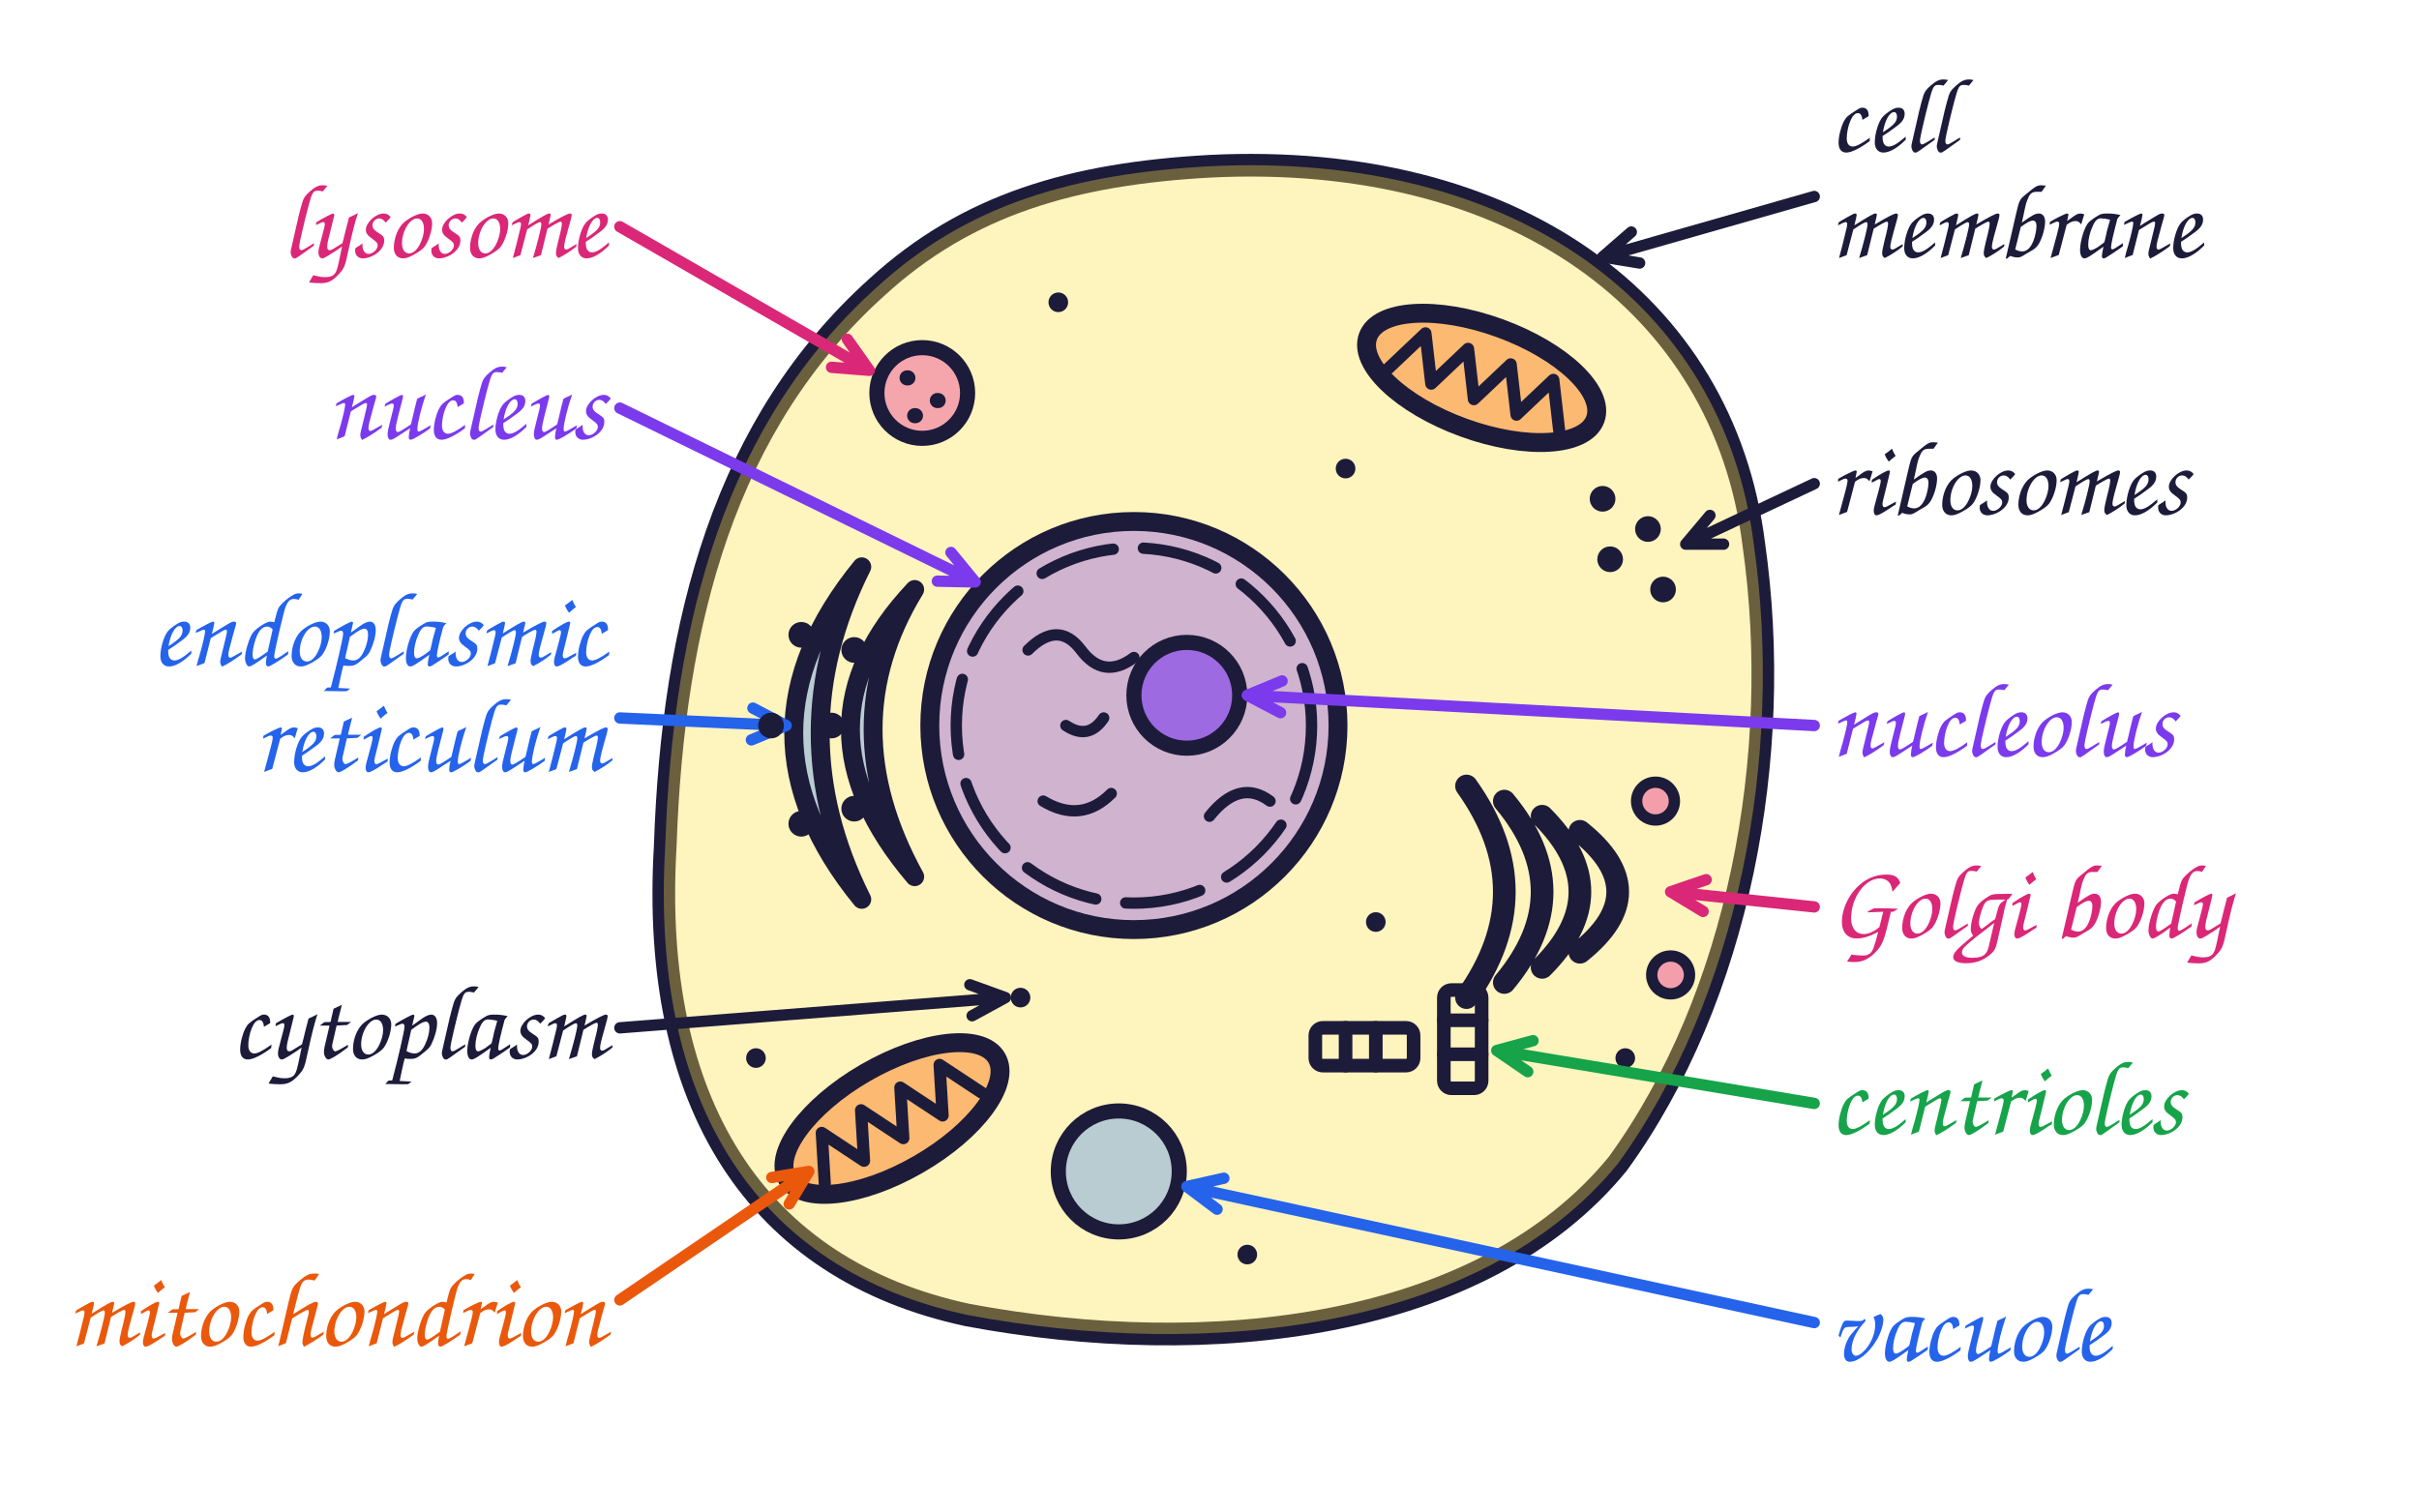
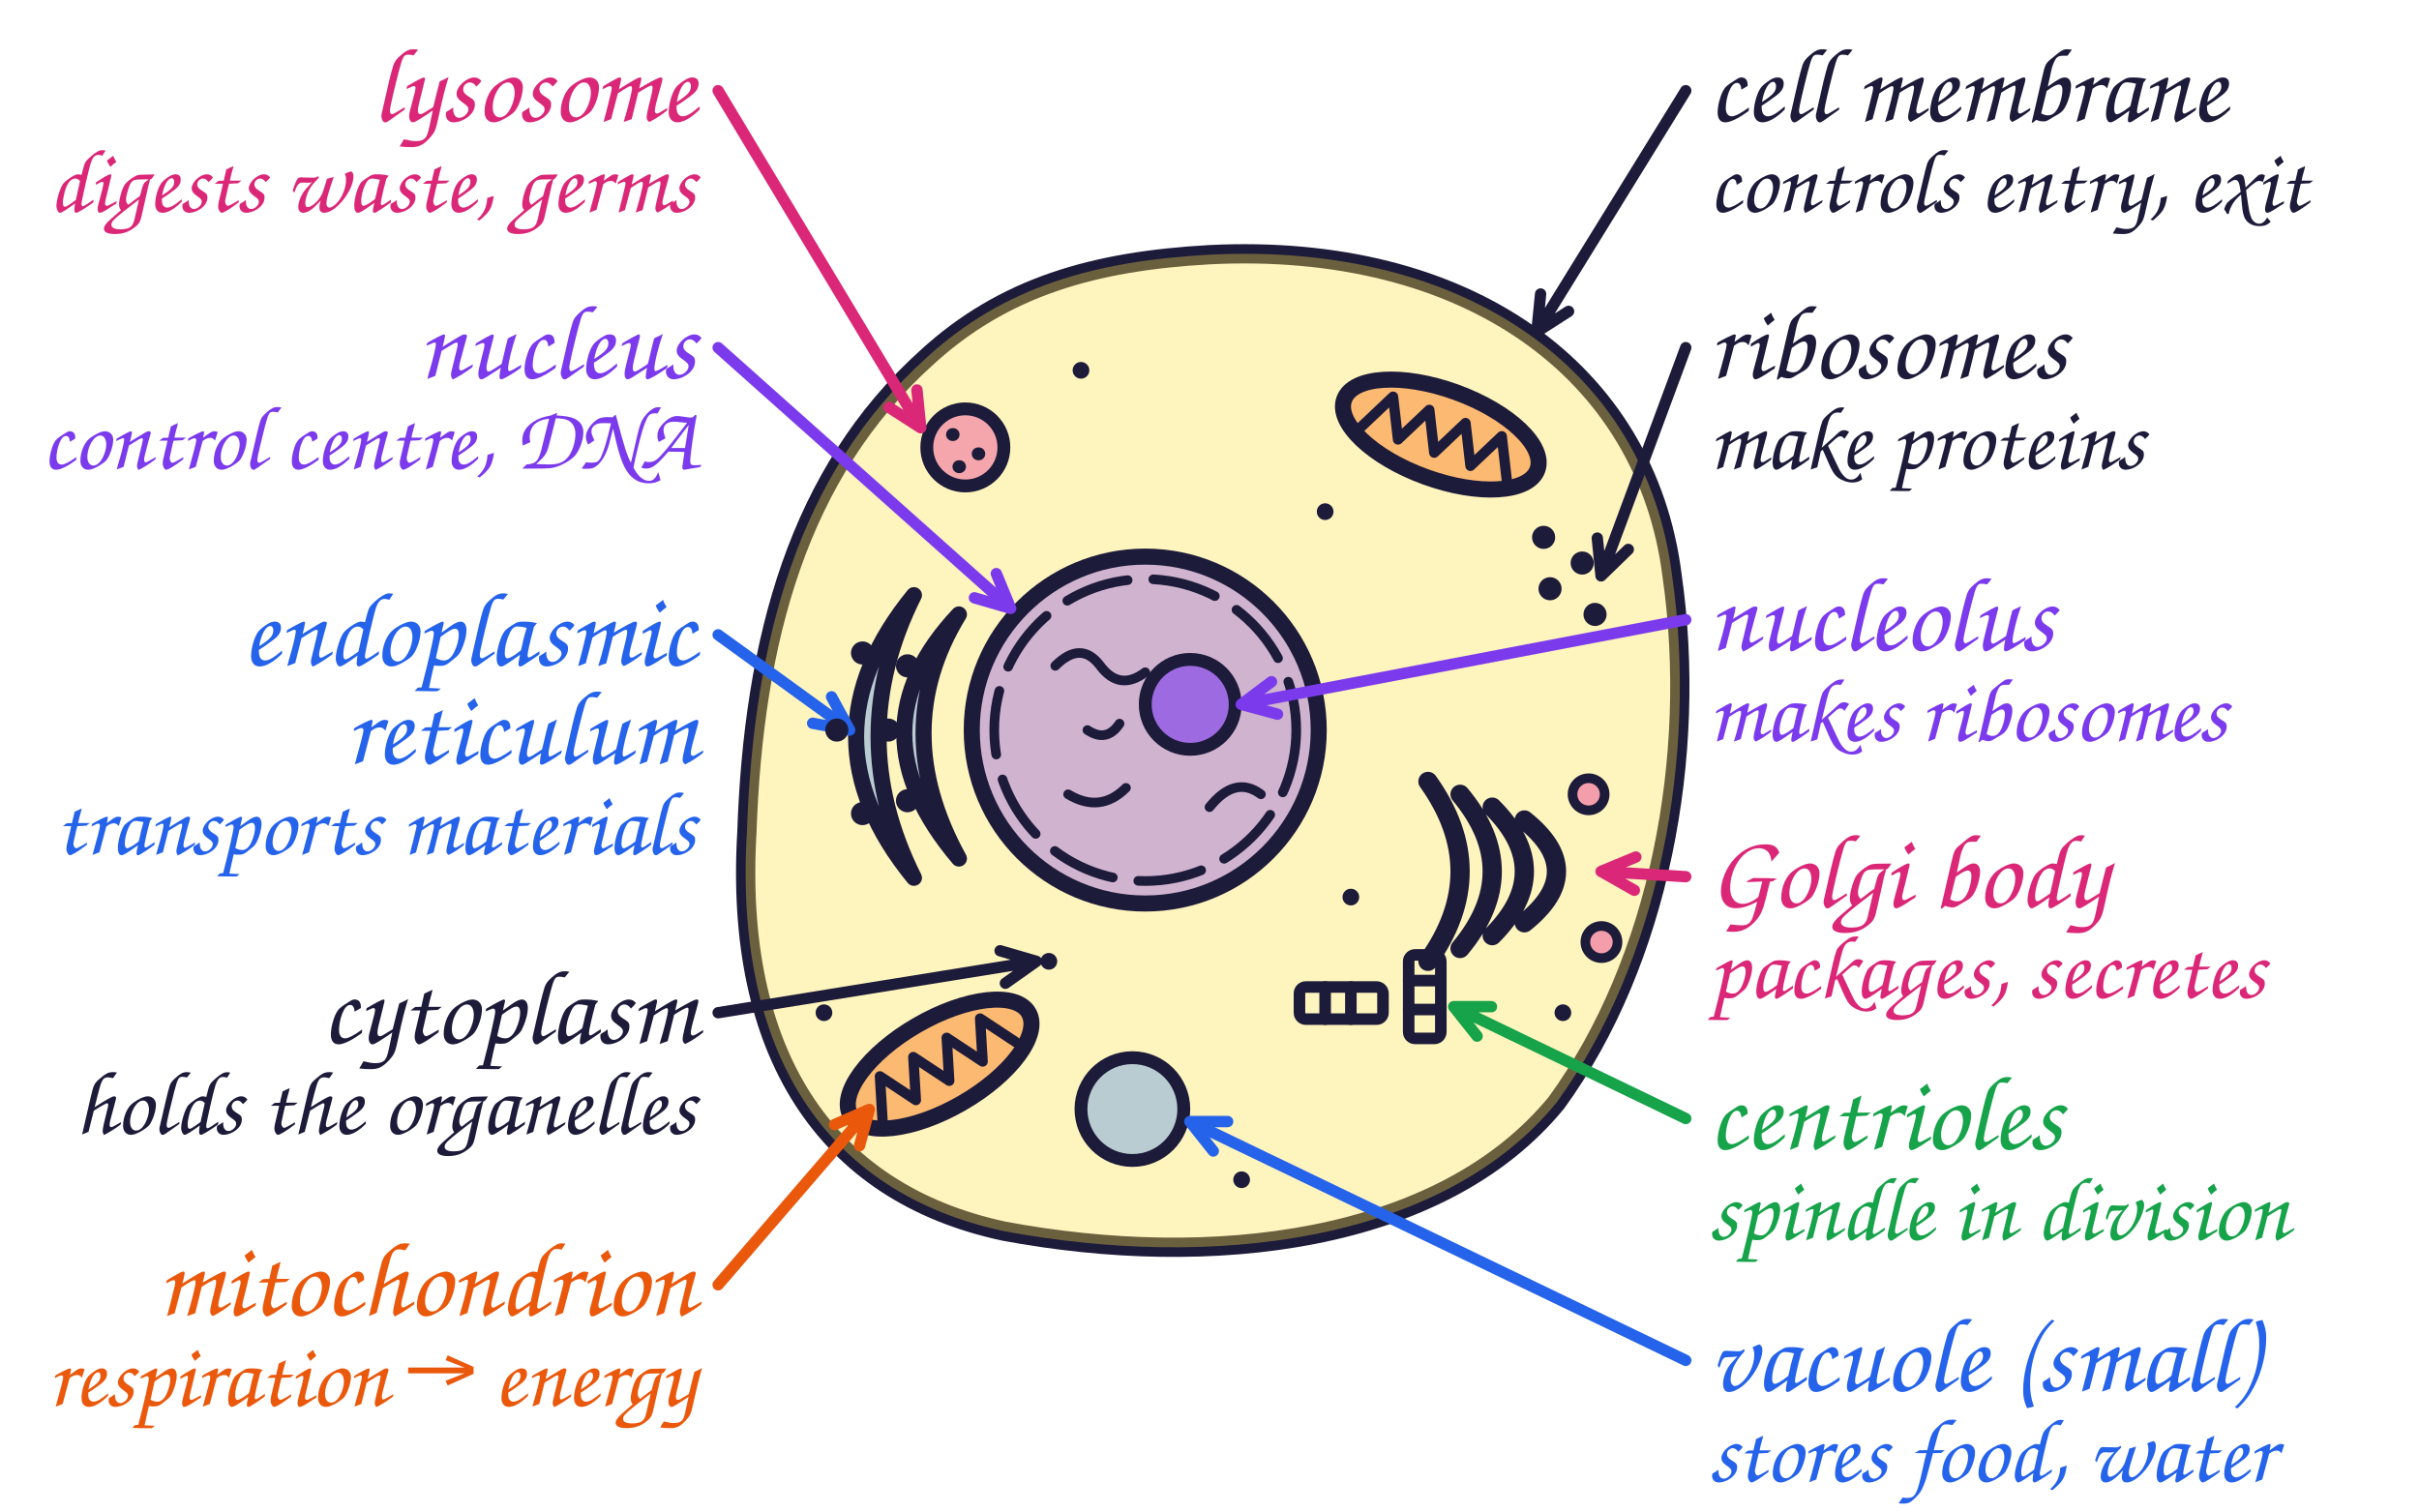
- <svg xmlns="http://www.w3.org/2000/svg" viewBox="0 0 320 200" width="320" height="200" aria-label="An animal cell drawn as in a textbook, built up part by part: an irregular rounded cell bounded by a thin cell membrane; yellow cytoplasm with small granules; a large round nucleus with a double nuclear membrane, chromatin threads and a dark nucleolus; two sausage-shaped mitochondria with folded inner membranes (cristae); curved sacs of endoplasmic reticulum beside the nucleus; ribosomes as dots on the endoplasmic reticulum and free in the cytoplasm; a Golgi body of stacked curved sacs with small vesicles; a small round lysosome; a pair of centrioles at right angles and a small vacuole. Labels, each with an arrow to its part: cell membrane, cytoplasm, nucleus and nucleolus, mitochondria, endoplasmic reticulum, ribosomes, Golgi body, lysosome, centrioles and a small vacuole">
-   <path data-part="membrane" d="M160 22C200 20 228 40 232 72C236 100 230 132 214 154C196 176 160 180 128 174C100 168 86 146 88 112C89 82 96 56 116 38C128 27 142 23 160 22Z" fill="none" stroke="#1d1b3a" stroke-linecap="round" stroke-linejoin="round" stroke-width="3" />
-   <g font-family="Caveat, cursive" font-size="14" fill="#1d1b3a" text-anchor="start">
-     <text x="242" y="20">cell</text>
-     <text x="242" y="34">membrane</text>
+ <svg xmlns="http://www.w3.org/2000/svg" viewBox="0 0 320 200" width="320" height="200" aria-label="A textbook animal cell, built up part by part: a rounded cell inside a thin cell membrane; cytoplasm with granules; a round nucleus with a double membrane, chromatin and a nucleolus; two mitochondria with cristae; endoplasmic reticulum sacs; ribosomes on the reticulum and free; a Golgi body of stacked sacs; a small round lysosome; two centrioles and a small vacuole. Coloured labels with arrows and jobs: cell membrane (controls entry and exit), cytoplasm (holds the organelles), nucleus (controls the cell, holds DNA), nucleolus (makes ribosomes), mitochondrion (respiration, energy), endoplasmic reticulum (transport), ribosomes (make proteins), Golgi body (packages), lysosome (digests waste), centrioles (spindle), vacuole (storage)">
+   <g transform="translate(24 15) scale(0.85)">
+     <path data-part="membrane" d="M160 22C200 20 228 40 232 72C236 100 230 132 214 154C196 176 160 180 128 174C100 168 86 146 88 112C89 82 96 56 116 38C128 27 142 23 160 22Z" fill="none" stroke="#1d1b3a" stroke-linecap="round" stroke-linejoin="round" stroke-width="3" />
  </g>
-   <path d="M240 26L212 34M216.9 34.8L212 34L215.8 30.7" fill="none" stroke="#1d1b3a" stroke-width="1.5" stroke-linecap="round" stroke-linejoin="round" />
-   <g data-part="cytoplasm">
-     <path d="M160 22C200 20 228 40 232 72C236 100 230 132 214 154C196 176 160 180 128 174C100 168 86 146 88 112C89 82 96 56 116 38C128 27 142 23 160 22Z" fill="#fde047" fill-opacity="0.35" stroke="none" />
-     <g fill="#1d1b3a">
-       <circle cx="178" cy="62" r="1.3" />
-       <circle cx="140" cy="40" r="1.3" />
-       <circle cx="135" cy="132" r="1.3" />
-       <circle cx="215" cy="140" r="1.3" />
-       <circle cx="165" cy="166" r="1.3" />
-       <circle cx="100" cy="140" r="1.3" />
-       <circle cx="182" cy="122" r="1.3" />
+   <g font-family="Caveat, cursive" fill="#1d1b3a" text-anchor="start">
+     <text x="226" y="16" font-size="14">cell membrane</text>
+     <text x="226" y="28" font-size="12">controls entry, exit</text>
+   </g>
+   <path d="M223 12L203.3 43.9M207.5 41.2L203.3 43.9L203.8 38.9" fill="none" stroke="#1d1b3a" stroke-width="1.5" stroke-linecap="round" stroke-linejoin="round" />
+   <g transform="translate(24 15) scale(0.85)">
+     <g data-part="cytoplasm">
+       <path d="M160 22C200 20 228 40 232 72C236 100 230 132 214 154C196 176 160 180 128 174C100 168 86 146 88 112C89 82 96 56 116 38C128 27 142 23 160 22Z" fill="#fde047" fill-opacity="0.35" stroke="none" />
+       <g fill="#1d1b3a">
+         <circle cx="178" cy="62" r="1.3" />
+         <circle cx="140" cy="40" r="1.3" />
+         <circle cx="135" cy="132" r="1.3" />
+         <circle cx="215" cy="140" r="1.3" />
+         <circle cx="165" cy="166" r="1.3" />
+         <circle cx="100" cy="140" r="1.3" />
+         <circle cx="182" cy="122" r="1.3" />
+       </g>
    </g>
  </g>
-   <g font-family="Caveat, cursive" font-size="14" fill="#1d1b3a" text-anchor="end">
-     <text x="80" y="140">cytoplasm</text>
+   <g font-family="Caveat, cursive" fill="#1d1b3a" text-anchor="end">
+     <text x="92" y="138" font-size="14">cytoplasm</text>
+     <text x="92" y="150" font-size="12">holds the organelles</text>
  </g>
-   <path d="M82 136L133 132M128.3 130.3L133 132L128.6 134.4" fill="none" stroke="#1d1b3a" stroke-width="1.5" stroke-linecap="round" stroke-linejoin="round" />
-   <g data-part="nucleus" fill="none" stroke="#1d1b3a" stroke-linecap="round" stroke-linejoin="round" stroke-width="2.5">
-     <circle cx="150" cy="96" r="27" fill="#7c3aed" fill-opacity="0.35" />
-     <circle cx="150" cy="96" r="23.5" stroke-width="1.5" stroke-dasharray="10 4" />
-     <path d="M136 86q4-4 7 0t7 1M138 106q5 3 9-1M160 108q4-5 8-2M141 96q3 2 5-1" stroke-width="1.5" />
+   <path d="M95 134L137.1 127.2M132.3 125.8L137.1 127.2L133.0 130.1" fill="none" stroke="#1d1b3a" stroke-width="1.5" stroke-linecap="round" stroke-linejoin="round" />
+   <g transform="translate(24 15) scale(0.85)">
+     <g data-part="nucleus" fill="none" stroke="#1d1b3a" stroke-linecap="round" stroke-linejoin="round" stroke-width="2.5">
+       <circle cx="150" cy="96" r="27" fill="#7c3aed" fill-opacity="0.35" />
+       <circle cx="150" cy="96" r="23.5" stroke-width="1.5" stroke-dasharray="10 4" />
+       <path d="M136 86q4-4 7 0t7 1M138 106q5 3 9-1M160 108q4-5 8-2M141 96q3 2 5-1" stroke-width="1.5" />
+     </g>
+     <circle data-part="nucleolus" cx="157" cy="92" r="7" fill="#7c3aed" fill-opacity="0.6" stroke="#1d1b3a" stroke-width="2" />
  </g>
-   <circle data-part="nucleolus" cx="157" cy="92" r="7" fill="#7c3aed" fill-opacity="0.6" stroke="#1d1b3a" stroke-width="2" />
-   <g font-family="Caveat, cursive" font-size="14" fill="#7c3aed" text-anchor="end">
-     <text x="80" y="58">nucleus</text>
+   <g font-family="Caveat, cursive" fill="#7c3aed" text-anchor="end">
+     <text x="92" y="50" font-size="14">nucleus</text>
+     <text x="92" y="62" font-size="12">control centre, DNA</text>
  </g>
-   <path d="M82 54L129 77M125.8 73.1L129 77L124.0 76.9" fill="none" stroke="#7c3aed" stroke-width="1.5" stroke-linecap="round" stroke-linejoin="round" />
-   <g font-family="Caveat, cursive" font-size="14" fill="#7c3aed" text-anchor="start">
-     <text x="242" y="100">nucleolus</text>
+   <path d="M95 46L133.7 80.5M131.8 75.9L133.7 80.5L128.9 79.1" fill="none" stroke="#7c3aed" stroke-width="1.5" stroke-linecap="round" stroke-linejoin="round" />
+   <g font-family="Caveat, cursive" fill="#7c3aed" text-anchor="start">
+     <text x="226" y="86" font-size="14">nucleolus</text>
+     <text x="226" y="98" font-size="12">makes ribosomes</text>
  </g>
-   <path d="M240 96L165 92M169.4 94.3L165 92L169.6 90.1" fill="none" stroke="#7c3aed" stroke-width="1.5" stroke-linecap="round" stroke-linejoin="round" />
-   <g data-part="mitochondrion" transform="rotate(-30 118 148)" fill="none" stroke="#1d1b3a" stroke-linecap="round" stroke-linejoin="round" stroke-width="2.5">
-     <ellipse cx="118" cy="148" rx="16" ry="7" fill="#f97316" fill-opacity="0.45" />
-     <path d="M106 151l3-6l3 6l3-6l3 6l3-6l3 6l3-6l3 6" stroke-width="1.6" />
+   <path d="M223 82L164.2 93.2M169.0 94.5L164.2 93.2L168.2 90.2" fill="none" stroke="#7c3aed" stroke-width="1.5" stroke-linecap="round" stroke-linejoin="round" />
+   <g transform="translate(24 15) scale(0.85)">
+     <g data-part="mitochondrion" transform="rotate(-30 118 148)" fill="none" stroke="#1d1b3a" stroke-linecap="round" stroke-linejoin="round" stroke-width="2.5">
+       <ellipse cx="118" cy="148" rx="16" ry="7" fill="#f97316" fill-opacity="0.45" />
+       <path d="M106 151l3-6l3 6l3-6l3 6l3-6l3 6l3-6l3 6" stroke-width="1.6" />
+     </g>
+     <g data-part="mitochondrion-2" transform="rotate(20 196 50)" fill="none" stroke="#1d1b3a" stroke-linecap="round" stroke-linejoin="round" stroke-width="2.5">
+       <ellipse cx="196" cy="50" rx="16" ry="7" fill="#f97316" fill-opacity="0.45" />
+       <path d="M184 53l3-6l3 6l3-6l3 6l3-6l3 6l3-6l3 6" stroke-width="1.6" />
+     </g>
  </g>
-   <g data-part="mitochondrion-2" transform="rotate(20 196 50)" fill="none" stroke="#1d1b3a" stroke-linecap="round" stroke-linejoin="round" stroke-width="2.5">
-     <ellipse cx="196" cy="50" rx="16" ry="7" fill="#f97316" fill-opacity="0.45" />
-     <path d="M184 53l3-6l3 6l3-6l3 6l3-6l3 6l3-6l3 6" stroke-width="1.6" />
+   <g font-family="Caveat, cursive" fill="#ea580c" text-anchor="end">
+     <text x="92" y="174" font-size="14">mitochondrion</text>
+     <text x="92" y="186" font-size="12">respiration → energy</text>
  </g>
-   <g font-family="Caveat, cursive" font-size="14" fill="#ea580c" text-anchor="end">
-     <text x="80" y="178">mitochondrion</text>
+   <path d="M95 170L115.0 146.8M110.4 148.8L115.0 146.8L113.7 151.6" fill="none" stroke="#ea580c" stroke-width="1.5" stroke-linecap="round" stroke-linejoin="round" />
+   <g transform="translate(24 15) scale(0.85)">
+     <g data-part="er" fill="none" stroke="#1d1b3a" stroke-linecap="round" stroke-linejoin="round" stroke-width="2.5">
+       <path d="M121 78Q104 96 121 116Q110 96 121 78Z" fill="#3b82f6" fill-opacity="0.35" />
+       <path d="M114 75Q96 97 114 119Q103 97 114 75Z" fill="#3b82f6" fill-opacity="0.35" />
+     </g>
  </g>
-   <path d="M82 172L107 155M102.1 155.8L107 155L104.4 159.3" fill="none" stroke="#ea580c" stroke-width="1.5" stroke-linecap="round" stroke-linejoin="round" />
-   <g data-part="er" fill="none" stroke="#1d1b3a" stroke-linecap="round" stroke-linejoin="round" stroke-width="2.5">
-     <path d="M121 78Q104 96 121 116Q110 96 121 78Z" fill="#3b82f6" fill-opacity="0.35" />
-     <path d="M114 75Q96 97 114 119Q103 97 114 75Z" fill="#3b82f6" fill-opacity="0.35" />
+   <g font-family="Caveat, cursive" fill="#2563eb" text-anchor="end">
+     <text x="92" y="88" font-size="14">endoplasmic</text>
+     <text x="92" y="101" font-size="14">reticulum</text>
+     <text x="92" y="113" font-size="12">transports materials</text>
  </g>
-   <g font-family="Caveat, cursive" font-size="14" fill="#2563eb" text-anchor="end">
-     <text x="80" y="88">endoplasmic</text>
-     <text x="80" y="102">reticulum</text>
+   <path d="M95 84L112.4 96.6M110.0 92.2L112.4 96.6L107.5 95.7" fill="none" stroke="#2563eb" stroke-width="1.5" stroke-linecap="round" stroke-linejoin="round" />
+   <g transform="translate(24 15) scale(0.85)">
+     <g data-part="ribosomes" fill="#1d1b3a">
+       <circle cx="106" cy="84" r="1.8" />
+       <circle cx="102" cy="96" r="1.8" />
+       <circle cx="106" cy="109" r="1.8" />
+       <circle cx="113" cy="86" r="1.8" />
+       <circle cx="110" cy="96" r="1.8" />
+       <circle cx="113" cy="107" r="1.8" />
+       <circle cx="212" cy="66" r="1.8" />
+       <circle cx="218" cy="70" r="1.8" />
+       <circle cx="213" cy="74" r="1.8" />
+       <circle cx="220" cy="78" r="1.8" />
+     </g>
  </g>
-   <path d="M82 95L104 96M99.6 93.7L104 96L99.4 97.9" fill="none" stroke="#2563eb" stroke-width="1.5" stroke-linecap="round" stroke-linejoin="round" />
-   <g data-part="ribosomes" fill="#1d1b3a">
-     <circle cx="106" cy="84" r="1.7" />
-     <circle cx="102" cy="96" r="1.7" />
-     <circle cx="106" cy="109" r="1.7" />
-     <circle cx="113" cy="86" r="1.7" />
-     <circle cx="110" cy="96" r="1.7" />
-     <circle cx="113" cy="107" r="1.7" />
-     <circle cx="212" cy="66" r="1.7" />
-     <circle cx="218" cy="70" r="1.7" />
-     <circle cx="213" cy="74" r="1.7" />
-     <circle cx="220" cy="78" r="1.7" />
+   <g font-family="Caveat, cursive" fill="#1d1b3a" text-anchor="start">
+     <text x="226" y="50" font-size="14">ribosomes</text>
+     <text x="226" y="62" font-size="12">make proteins</text>
  </g>
-   <g font-family="Caveat, cursive" font-size="14" fill="#1d1b3a" text-anchor="start">
-     <text x="242" y="68">ribosomes</text>
+   <path d="M223 46L211.8 76.2M215.4 72.7L211.8 76.2L211.3 71.2" fill="none" stroke="#1d1b3a" stroke-width="1.5" stroke-linecap="round" stroke-linejoin="round" />
+   <g transform="translate(24 15) scale(0.85)">
+     <g data-part="golgi" fill="none" stroke="#1d1b3a" stroke-linecap="round" stroke-linejoin="round" stroke-width="3">
+       <path d="M194 104Q204 118 194 132M199 106Q209 118 199 130M204 108Q214 118 204 128M209 110Q219 118 209 126" />
+       <circle cx="219" cy="106" r="2.5" fill="#ec4899" fill-opacity="0.5" stroke-width="1.5" />
+       <circle cx="221" cy="129" r="2.5" fill="#ec4899" fill-opacity="0.5" stroke-width="1.5" />
+     </g>
  </g>
-   <path d="M240 64L223 72M228.0 72.0L223 72L226.2 68.2" fill="none" stroke="#1d1b3a" stroke-width="1.5" stroke-linecap="round" stroke-linejoin="round" />
-   <g data-part="golgi" fill="none" stroke="#1d1b3a" stroke-linecap="round" stroke-linejoin="round" stroke-width="3">
-     <path d="M194 104Q204 118 194 132M199 106Q209 118 199 130M204 108Q214 118 204 128M209 110Q219 118 209 126" />
-     <circle cx="219" cy="106" r="2.5" fill="#ec4899" fill-opacity="0.5" stroke-width="1.5" />
-     <circle cx="221" cy="129" r="2.5" fill="#ec4899" fill-opacity="0.5" stroke-width="1.5" />
+   <g font-family="Caveat, cursive" fill="#db2777" text-anchor="start">
+     <text x="226" y="120" font-size="14">Golgi body</text>
+     <text x="226" y="132" font-size="12">packages, secretes</text>
  </g>
-   <g font-family="Caveat, cursive" font-size="14" fill="#db2777" text-anchor="start">
-     <text x="242" y="124">Golgi body</text>
+   <path d="M223 116L211.8 115.3M216.2 117.8L211.8 115.3L216.4 113.4" fill="none" stroke="#db2777" stroke-width="1.5" stroke-linecap="round" stroke-linejoin="round" />
+   <g transform="translate(24 15) scale(0.85)">
+     <g data-part="lysosome" fill="none" stroke="#1d1b3a" stroke-linecap="round" stroke-linejoin="round" stroke-width="2">
+       <circle cx="122" cy="52" r="6" fill="#ec4899" fill-opacity="0.45" />
+       <path d="M120 50h.1M124 53h.1M121 55h.1" />
+     </g>
  </g>
-   <path d="M240 120L221 118M225.3 120.6L221 118L225.7 116.4" fill="none" stroke="#db2777" stroke-width="1.5" stroke-linecap="round" stroke-linejoin="round" />
-   <g data-part="lysosome" fill="none" stroke="#1d1b3a" stroke-linecap="round" stroke-linejoin="round" stroke-width="2.5">
-     <circle cx="122" cy="52" r="6" fill="#ec4899" fill-opacity="0.45" stroke-width="2" />
-     <path d="M120 50h.1M124 53h.1M121 55h.1" stroke-width="2" />
+   <g font-family="Caveat, cursive" fill="#db2777" text-anchor="end">
+     <text x="92" y="16" font-size="14">lysosome</text>
+     <text x="92" y="28" font-size="12">digests waste, germs</text>
  </g>
-   <g font-family="Caveat, cursive" font-size="14" fill="#db2777" text-anchor="end">
-     <text x="80" y="34">lysosome</text>
+   <path d="M95 12L121.8 56.6M121.3 51.6L121.8 56.6L117.6 53.9" fill="none" stroke="#db2777" stroke-width="1.5" stroke-linecap="round" stroke-linejoin="round" />
+   <g transform="translate(24 15) scale(0.85)">
+     <g data-part="centrioles" fill="none" stroke="#1d1b3a" stroke-linecap="round" stroke-linejoin="round" stroke-width="1.8">
+       <rect x="174" y="136" width="13" height="5" rx="1" />
+       <rect x="191" y="131" width="5" height="13" rx="1" />
+       <path d="M178 136v5M182 136v5M191 135h5M191 139.5h5" />
+     </g>
+     <circle data-part="vacuole" cx="148" cy="155" r="8" fill="#3b82f6" fill-opacity="0.35" stroke="#1d1b3a" stroke-width="2" />
  </g>
-   <path d="M82 30L115 49M112.1 44.9L115 49L110.0 48.6" fill="none" stroke="#db2777" stroke-width="1.5" stroke-linecap="round" stroke-linejoin="round" />
-   <g data-part="centrioles" fill="none" stroke="#1d1b3a" stroke-linecap="round" stroke-linejoin="round" stroke-width="1.8">
-     <rect x="174" y="136" width="13" height="5" rx="1" />
-     <rect x="191" y="131" width="5" height="13" rx="1" />
-     <path d="M178 136v5M182 136v5M191 135h5M191 139.5h5" />
+   <g font-family="Caveat, cursive" fill="#16a34a" text-anchor="start">
+     <text x="226" y="152" font-size="14">centrioles</text>
+     <text x="226" y="164" font-size="12">spindle in division</text>
  </g>
-   <circle data-part="vacuole" cx="148" cy="155" r="8" fill="#3b82f6" fill-opacity="0.35" stroke="#1d1b3a" stroke-width="2" />
-   <g font-family="Caveat, cursive" font-size="14" fill="#16a34a" text-anchor="start">
-     <text x="242" y="150">centrioles</text>
+   <path d="M223 148L192.3 133.2M195.4 137.1L192.3 133.2L197.3 133.2" fill="none" stroke="#16a34a" stroke-width="1.5" stroke-linecap="round" stroke-linejoin="round" />
+   <g font-family="Caveat, cursive" fill="#2563eb" text-anchor="start">
+     <text x="226" y="184" font-size="14">vacuole (small)</text>
+     <text x="226" y="196" font-size="12">stores food, water</text>
  </g>
-   <path d="M240 146L198 139M202.1 141.8L198 139L202.8 137.7" fill="none" stroke="#16a34a" stroke-width="1.5" stroke-linecap="round" stroke-linejoin="round" />
-   <g font-family="Caveat, cursive" font-size="14" fill="#2563eb" text-anchor="start">
-     <text x="242" y="180">vacuole</text>
-   </g>
-   <path d="M240 175L157 157M161.0 160.0L157 157L161.9 155.9" fill="none" stroke="#2563eb" stroke-width="1.5" stroke-linecap="round" stroke-linejoin="round" />
+   <path d="M223 180L157.4 148.4M160.5 152.3L157.4 148.4L162.4 148.4" fill="none" stroke="#2563eb" stroke-width="1.5" stroke-linecap="round" stroke-linejoin="round" />
</svg>
